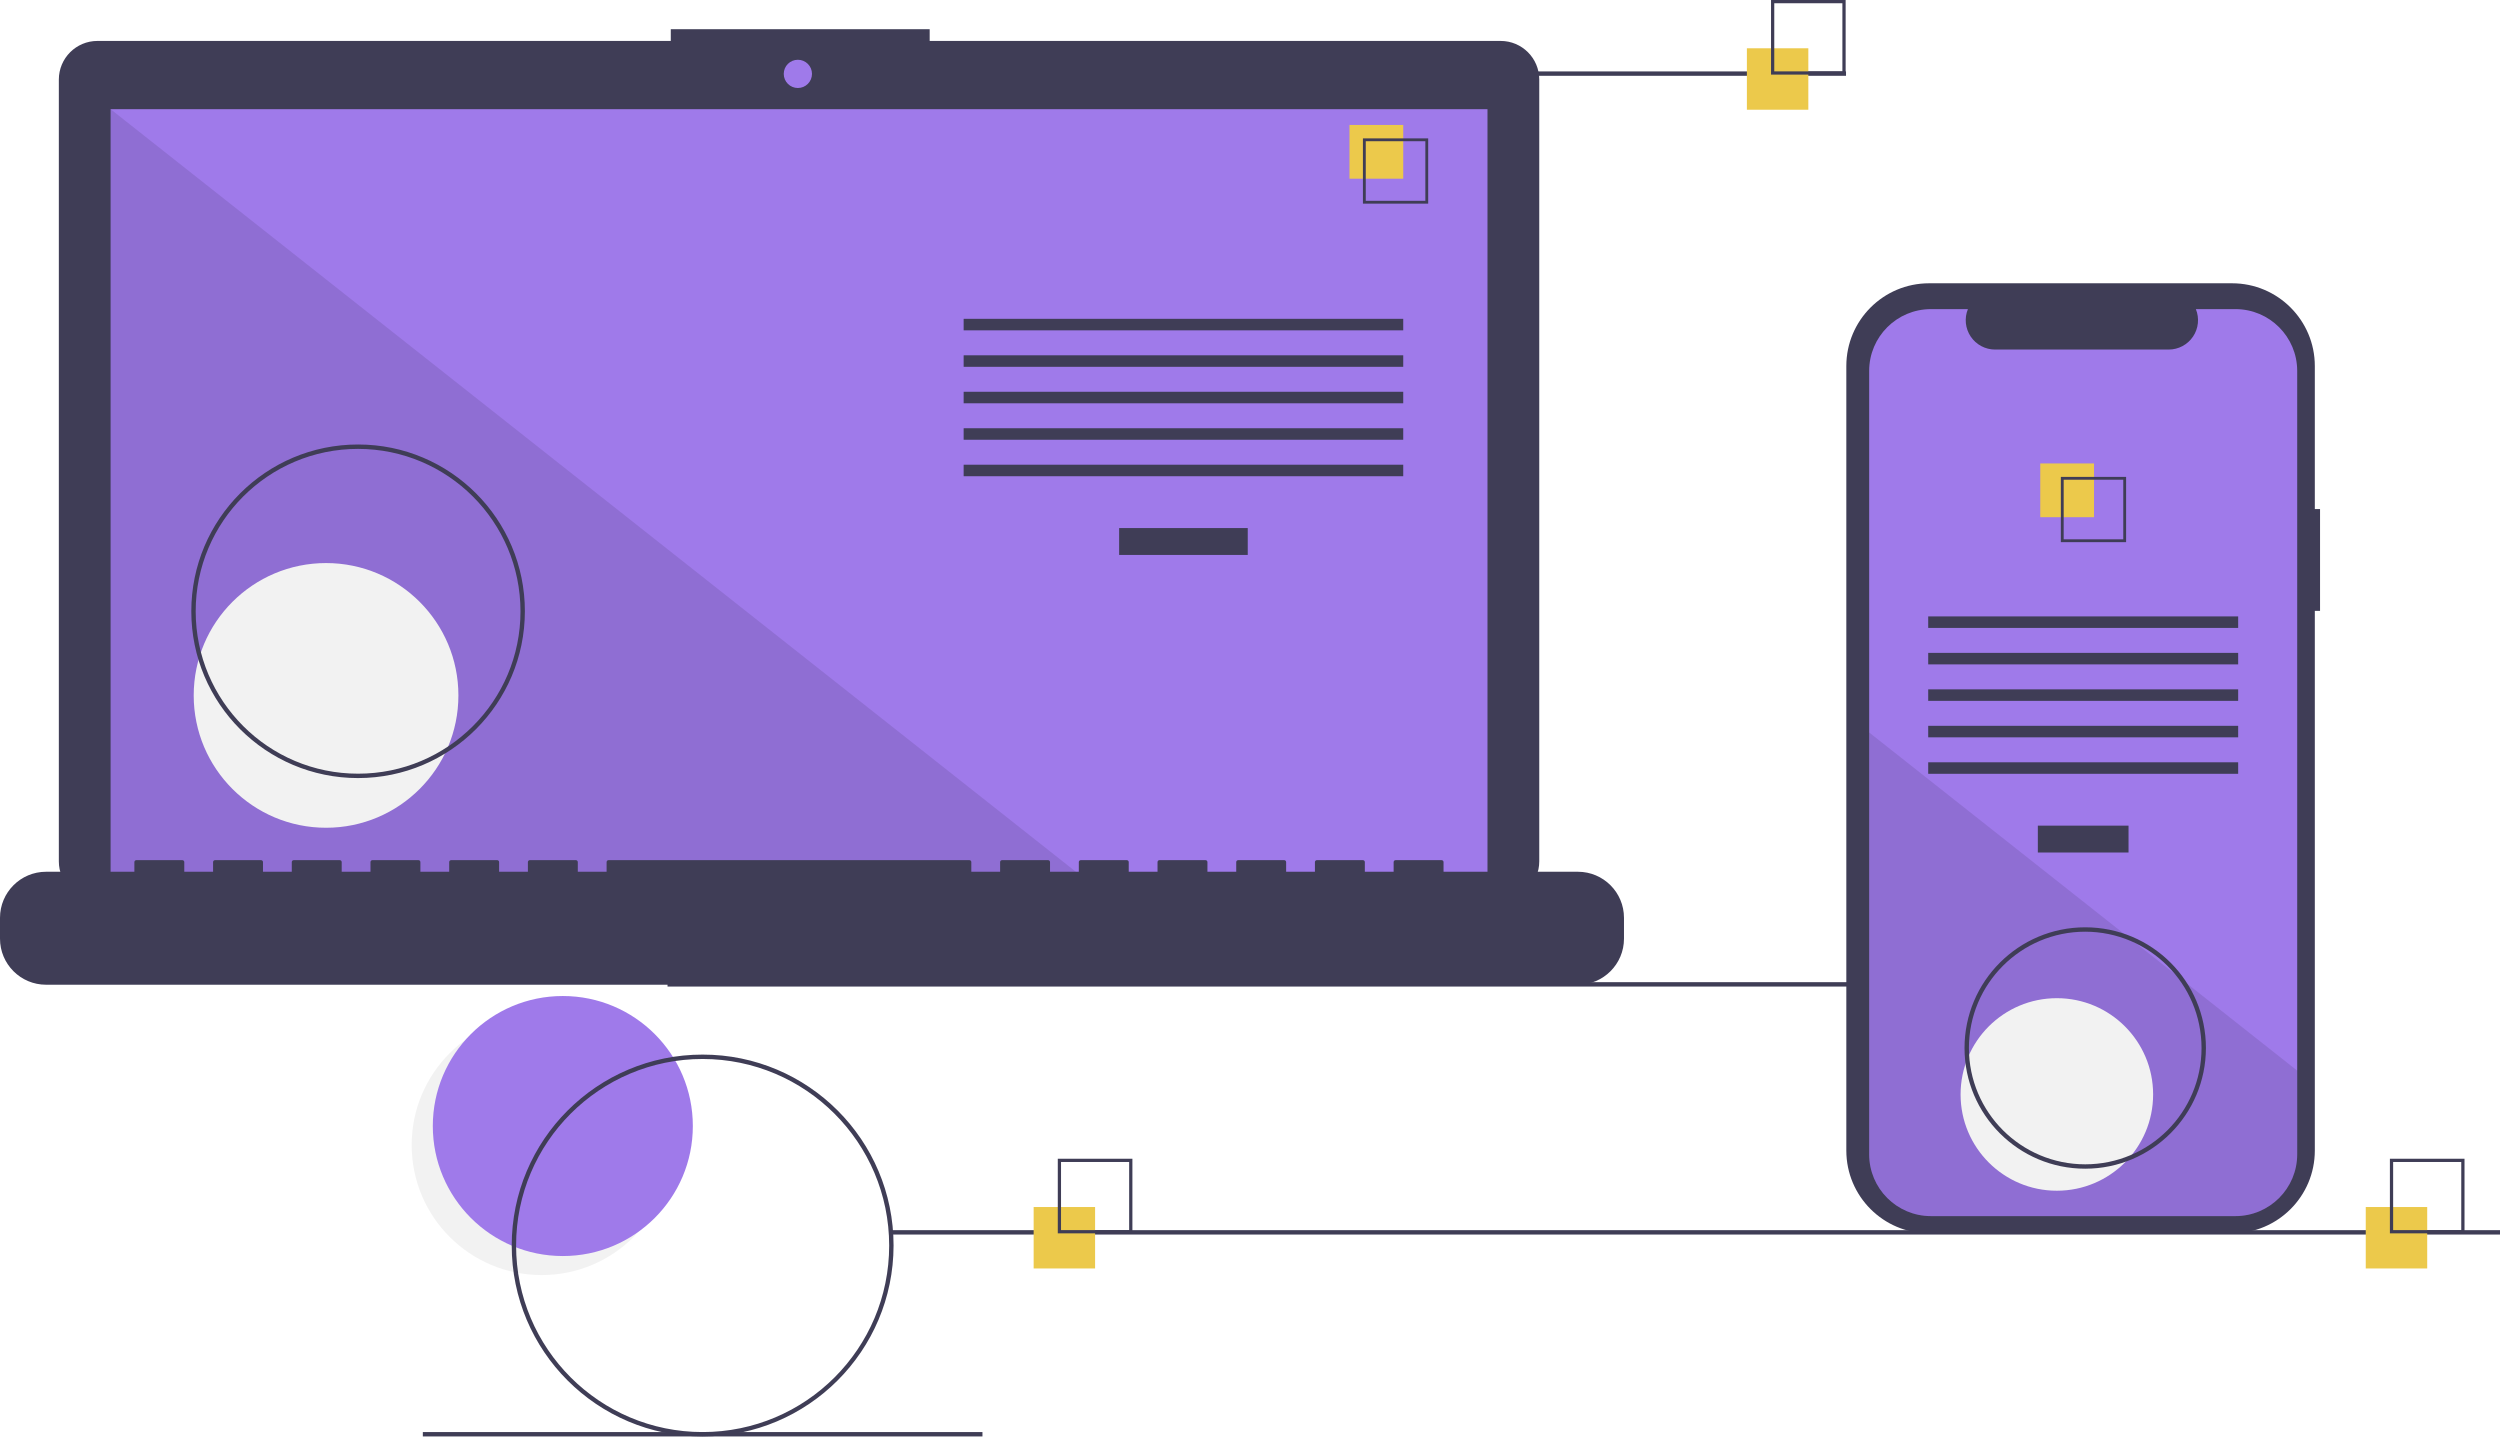
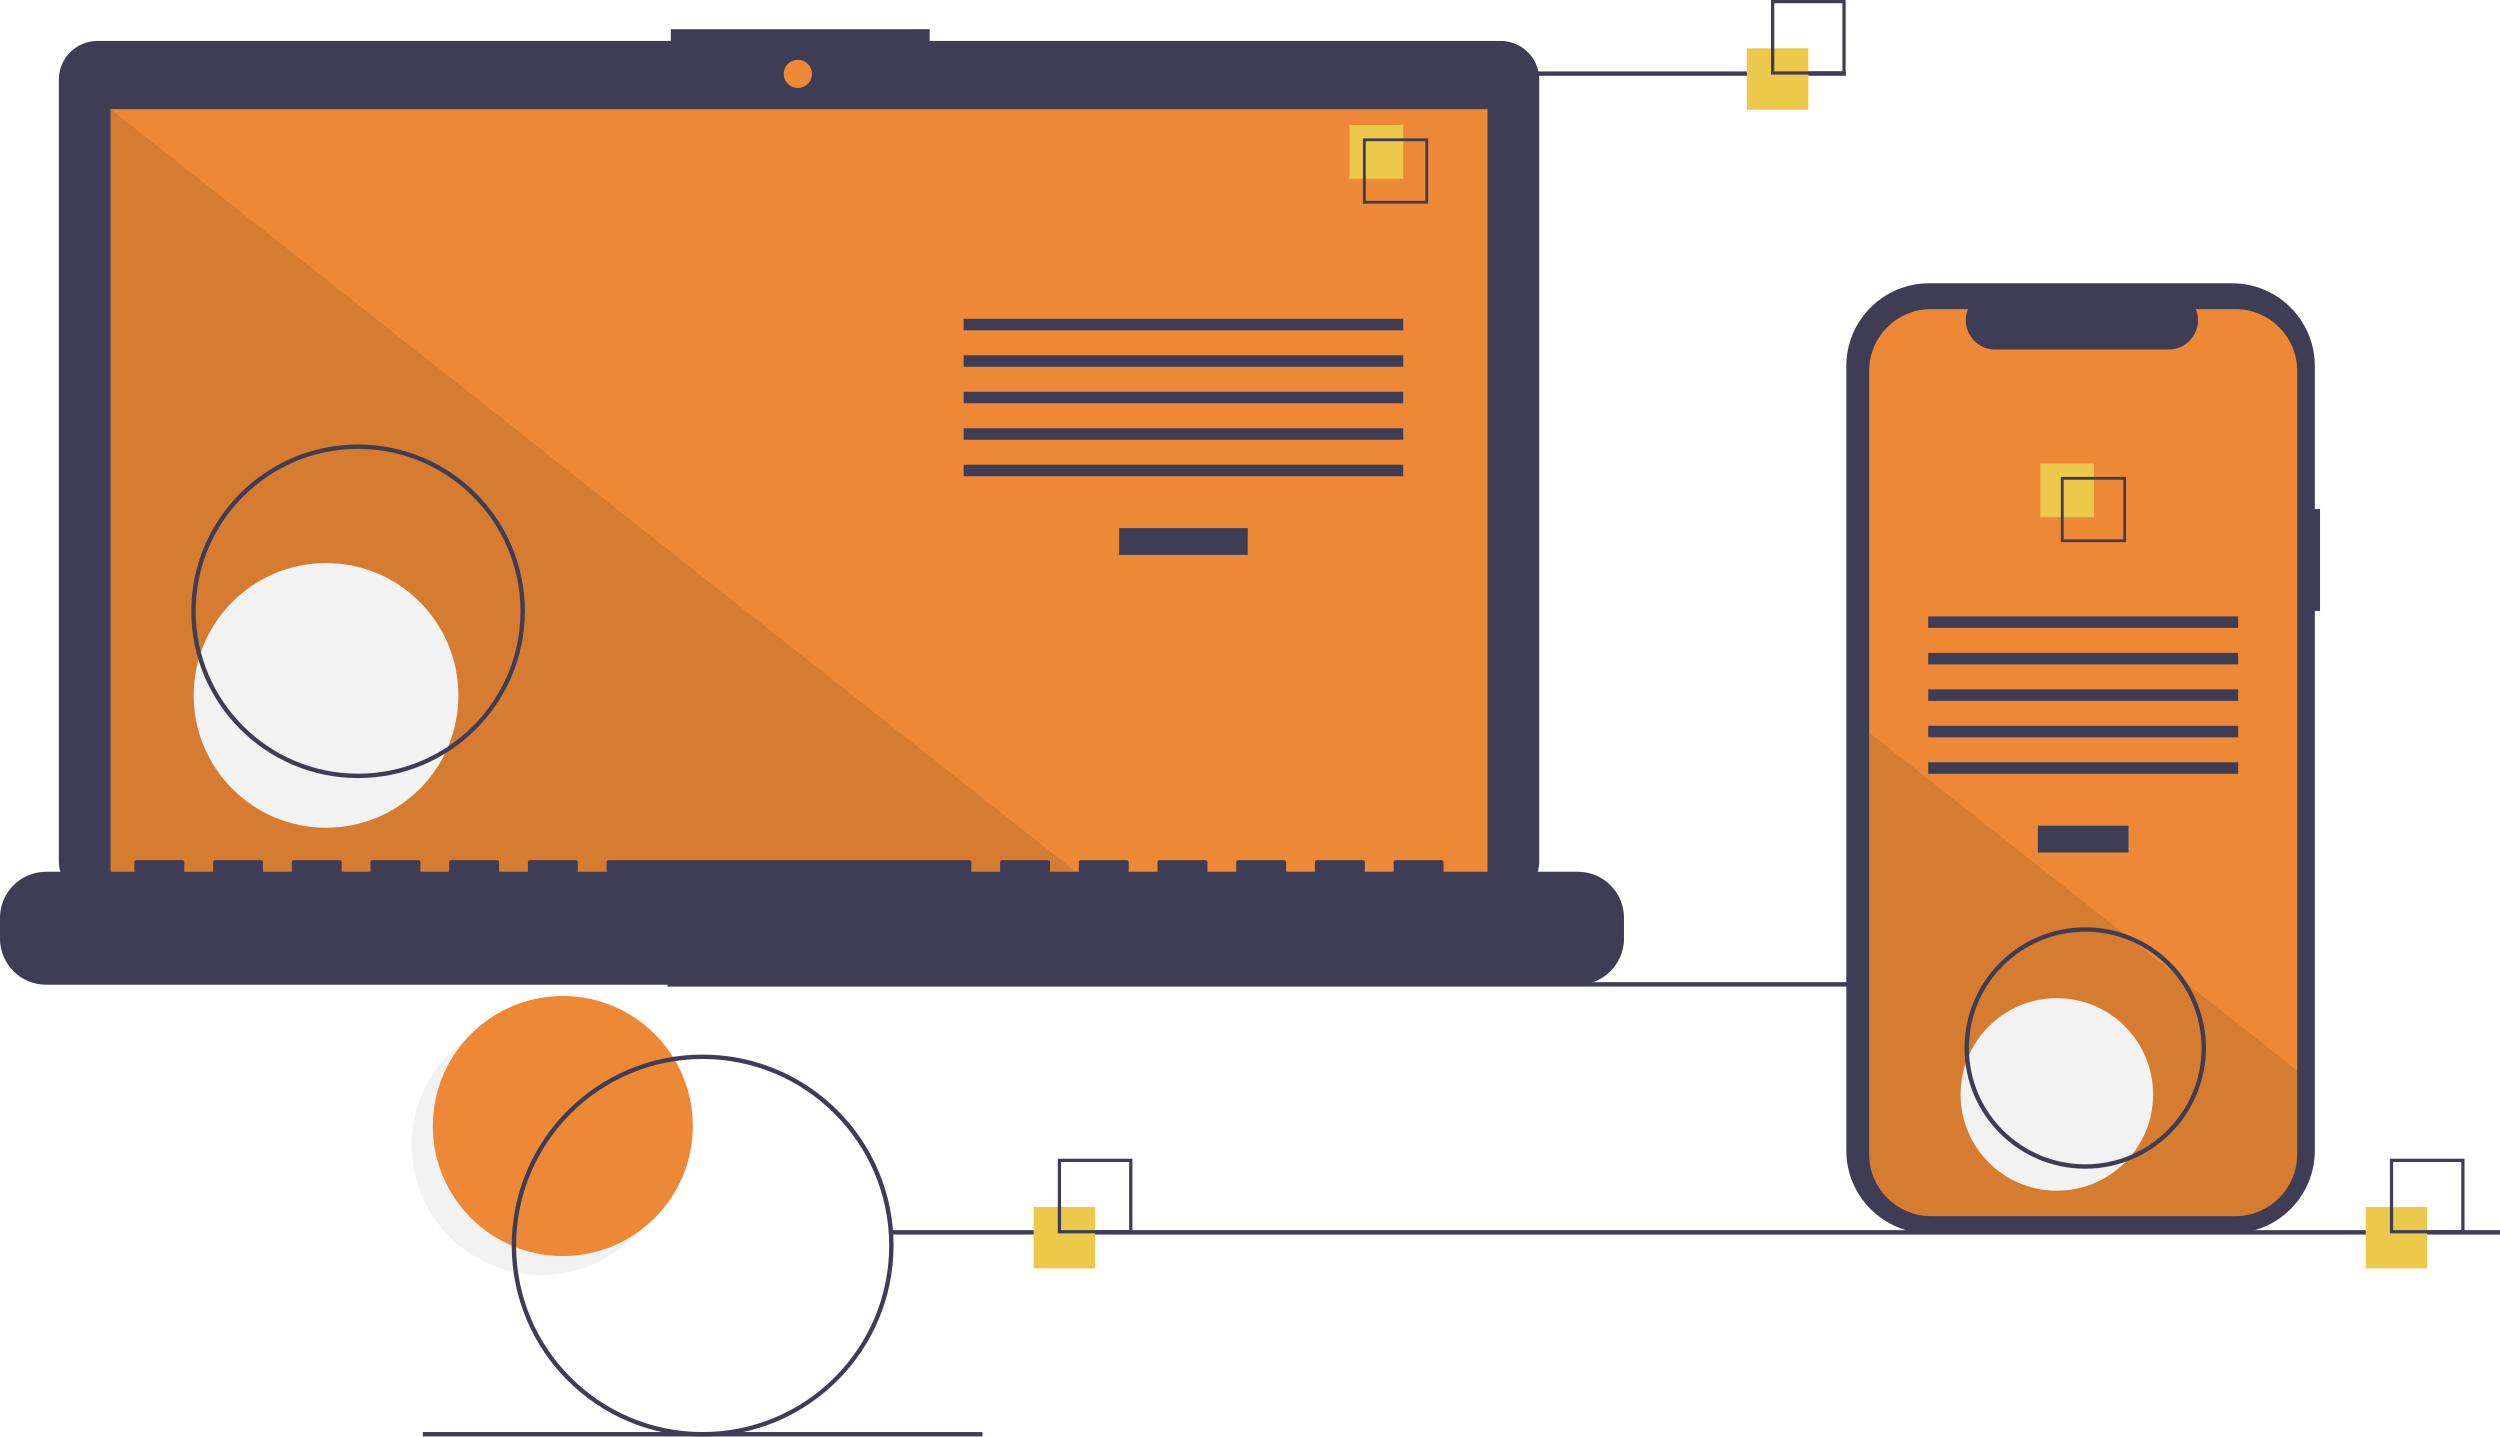
<svg xmlns="http://www.w3.org/2000/svg" id="b6117b06-2b45-45bc-b789-4a82ab6612dd" data-name="Layer 1" width="1139.171" height="654.543" viewBox="0 0 1139.171 654.543">
  <circle cx="246.827" cy="521.765" r="59.243" fill="#f2f2f2" />
-   <circle cx="256.46" cy="513.095" r="59.243" fill="#9f7aea" />
+   <circle cx="256.46" cy="513.095" r="59.243" fill="#ed8936" />
  <rect x="304.171" y="447.543" width="733" height="2" fill="#3f3d56" />
  <path d="M714.207,141.381H454.038v-5.362h-117.971v5.362H74.825a17.599,17.599,0,0,0-17.599,17.599V515.231a17.599,17.599,0,0,0,17.599,17.599H714.207a17.599,17.599,0,0,0,17.599-17.599V158.979A17.599,17.599,0,0,0,714.207,141.381Z" transform="translate(-30.41456 -122.7284)" fill="#3f3d56" />
-   <rect x="50.406" y="49.754" width="627.391" height="353.913" fill="#9f7aea" />
-   <circle cx="363.565" cy="33.667" r="6.435" fill="#9f7aea" />
+   <rect x="50.406" y="49.754" width="627.391" height="353.913" fill="#ed8936" />
+   <circle cx="363.565" cy="33.667" r="6.435" fill="#ed8936" />
  <polygon points="498.374 403.667 50.406 403.667 50.406 49.754 498.374 403.667" opacity="0.1" />
  <circle cx="148.574" cy="316.876" r="60.307" fill="#f2f2f2" />
  <rect x="509.953" y="240.622" width="58.605" height="12.246" fill="#3f3d56" />
  <rect x="439.102" y="145.279" width="200.307" height="5.248" fill="#3f3d56" />
  <rect x="439.102" y="161.898" width="200.307" height="5.248" fill="#3f3d56" />
  <rect x="439.102" y="178.518" width="200.307" height="5.248" fill="#3f3d56" />
  <rect x="439.102" y="195.137" width="200.307" height="5.248" fill="#3f3d56" />
  <rect x="439.102" y="211.756" width="200.307" height="5.248" fill="#3f3d56" />
  <rect x="614.917" y="56.934" width="24.492" height="24.492" fill="#ecc94b" />
  <path d="M681.195,215.525h-29.74v-29.74h29.74Zm-28.447-1.293h27.154V187.078H652.748Z" transform="translate(-30.41456 -122.7284)" fill="#3f3d56" />
  <path d="M749.422,519.96H688.192v-4.412a.875.875,0,0,0-.875-.875h-20.993a.875.875,0,0,0-.875.875v4.412H652.329v-4.412a.875.875,0,0,0-.875-.875H630.462a.875.875,0,0,0-.875.875v4.412H616.467v-4.412a.875.875,0,0,0-.875-.875H594.599a.875.875,0,0,0-.875.875v4.412H580.604v-4.412a.875.875,0,0,0-.875-.875H558.736a.875.875,0,0,0-.875.875v4.412H544.741v-4.412a.875.875,0,0,0-.875-.875H522.873a.875.875,0,0,0-.875.875v4.412H508.878v-4.412a.875.875,0,0,0-.875-.875h-20.993a.875.875,0,0,0-.875.875v4.412H473.015v-4.412a.875.875,0,0,0-.875-.875H307.696a.875.875,0,0,0-.875.875v4.412H293.701v-4.412a.875.875,0,0,0-.875-.875H271.833a.875.875,0,0,0-.875.875v4.412H257.838v-4.412a.875.875,0,0,0-.875-.875h-20.993a.875.875,0,0,0-.875.875v4.412H221.975v-4.412a.875.875,0,0,0-.875-.875H200.107a.875.875,0,0,0-.875.875v4.412H186.112v-4.412a.875.875,0,0,0-.875-.875H164.244a.875.875,0,0,0-.875.875v4.412H150.249v-4.412a.875.875,0,0,0-.875-.875H128.381a.875.875,0,0,0-.875.875v4.412H114.386v-4.412a.875.875,0,0,0-.875-.875H92.519a.875.875,0,0,0-.875.875v4.412H51.407a20.993,20.993,0,0,0-20.993,20.993v9.492A20.993,20.993,0,0,0,51.407,571.438H749.422a20.993,20.993,0,0,0,20.993-20.993v-9.492A20.993,20.993,0,0,0,749.422,519.96Z" transform="translate(-30.41456 -122.7284)" fill="#3f3d56" />
  <path d="M193.586,477.272a76,76,0,1,1,76-76A76.086,76.086,0,0,1,193.586,477.272Zm0-150a74,74,0,1,0,74,74A74.084,74.084,0,0,0,193.586,327.272Z" transform="translate(-30.41456 -122.7284)" fill="#3f3d56" />
  <rect x="586.171" y="32.543" width="255" height="2" fill="#3f3d56" />
  <rect x="406.171" y="560.543" width="733" height="2" fill="#3f3d56" />
  <rect x="192.672" y="652.543" width="255" height="2" fill="#3f3d56" />
  <rect x="471" y="550" width="28" height="28" fill="#ecc94b" />
  <path d="M546.415,684.728h-34v-34h34Zm-32.522-1.478H544.936V652.207H513.893Z" transform="translate(-30.41456 -122.7284)" fill="#3f3d56" />
  <rect x="796" y="22" width="28" height="28" fill="#ecc94b" />
  <path d="M871.415,156.728h-34v-34h34Zm-32.522-1.478H869.936V124.207H838.893Z" transform="translate(-30.41456 -122.7284)" fill="#3f3d56" />
  <rect x="1078" y="550" width="28" height="28" fill="#ecc94b" />
  <path d="M1153.415,684.728h-34v-34h34Zm-32.522-1.478h31.043V652.207h-31.043Z" transform="translate(-30.41456 -122.7284)" fill="#3f3d56" />
  <path d="M1087.586,354.687h-2.379V289.525a37.714,37.714,0,0,0-37.714-37.714H909.44A37.714,37.714,0,0,0,871.726,289.525V647.006A37.714,37.714,0,0,0,909.44,684.72h138.053a37.714,37.714,0,0,0,37.714-37.714V401.07h2.379Z" transform="translate(-30.41456 -122.7284)" fill="#3f3d56" />
-   <path d="M1077.176,291.742v356.96a28.165,28.165,0,0,1-28.16,28.17H910.296a28.165,28.165,0,0,1-28.16-28.17v-356.96a28.163,28.163,0,0,1,28.16-28.16h16.83a13.379,13.379,0,0,0,12.39,18.43h79.09a13.379,13.379,0,0,0,12.39-18.43h18.02A28.163,28.163,0,0,1,1077.176,291.742Z" transform="translate(-30.41456 -122.7284)" fill="#9f7aea" />
+   <path d="M1077.176,291.742v356.96a28.165,28.165,0,0,1-28.16,28.17H910.296a28.165,28.165,0,0,1-28.16-28.17v-356.96a28.163,28.163,0,0,1,28.16-28.16h16.83a13.379,13.379,0,0,0,12.39,18.43h79.09a13.379,13.379,0,0,0,12.39-18.43h18.02A28.163,28.163,0,0,1,1077.176,291.742Z" transform="translate(-30.41456 -122.7284)" fill="#ed8936" />
  <rect x="928.58" y="376.218" width="41.324" height="12.246" fill="#3f3d56" />
  <rect x="878.621" y="280.875" width="141.24" height="5.248" fill="#3f3d56" />
  <rect x="878.621" y="297.494" width="141.24" height="5.248" fill="#3f3d56" />
  <rect x="878.621" y="314.114" width="141.24" height="5.248" fill="#3f3d56" />
  <rect x="878.621" y="330.733" width="141.24" height="5.248" fill="#3f3d56" />
  <rect x="878.621" y="347.352" width="141.24" height="5.248" fill="#3f3d56" />
  <rect x="929.684" y="211.179" width="24.492" height="24.492" fill="#ecc94b" />
  <path d="M969.474,340.032v29.74h29.74v-29.74Zm28.45,28.45h-27.16v-27.16h27.16Z" transform="translate(-30.41456 -122.7284)" fill="#3f3d56" />
  <path d="M1077.176,610.582v38.12a28.165,28.165,0,0,1-28.16,28.17H910.296a28.165,28.165,0,0,1-28.16-28.17v-192.21l116.87,92.33,2,1.58,21.74,17.17,2.03,1.61Z" transform="translate(-30.41456 -122.7284)" opacity="0.1" />
  <circle cx="937.241" cy="498.707" r="43.868" fill="#f2f2f2" />
  <path d="M350.586,777.272a87,87,0,1,1,87-87A87.099,87.099,0,0,1,350.586,777.272Zm0-172a85,85,0,1,0,85,85A85.096,85.096,0,0,0,350.586,605.272Z" transform="translate(-30.41456 -122.7284)" fill="#3f3d56" />
  <path d="M980.586,655.272a55,55,0,1,1,55-55A55.062,55.062,0,0,1,980.586,655.272Zm0-108a53,53,0,1,0,53,53A53.06,53.06,0,0,0,980.586,547.272Z" transform="translate(-30.41456 -122.7284)" fill="#3f3d56" />
</svg>
